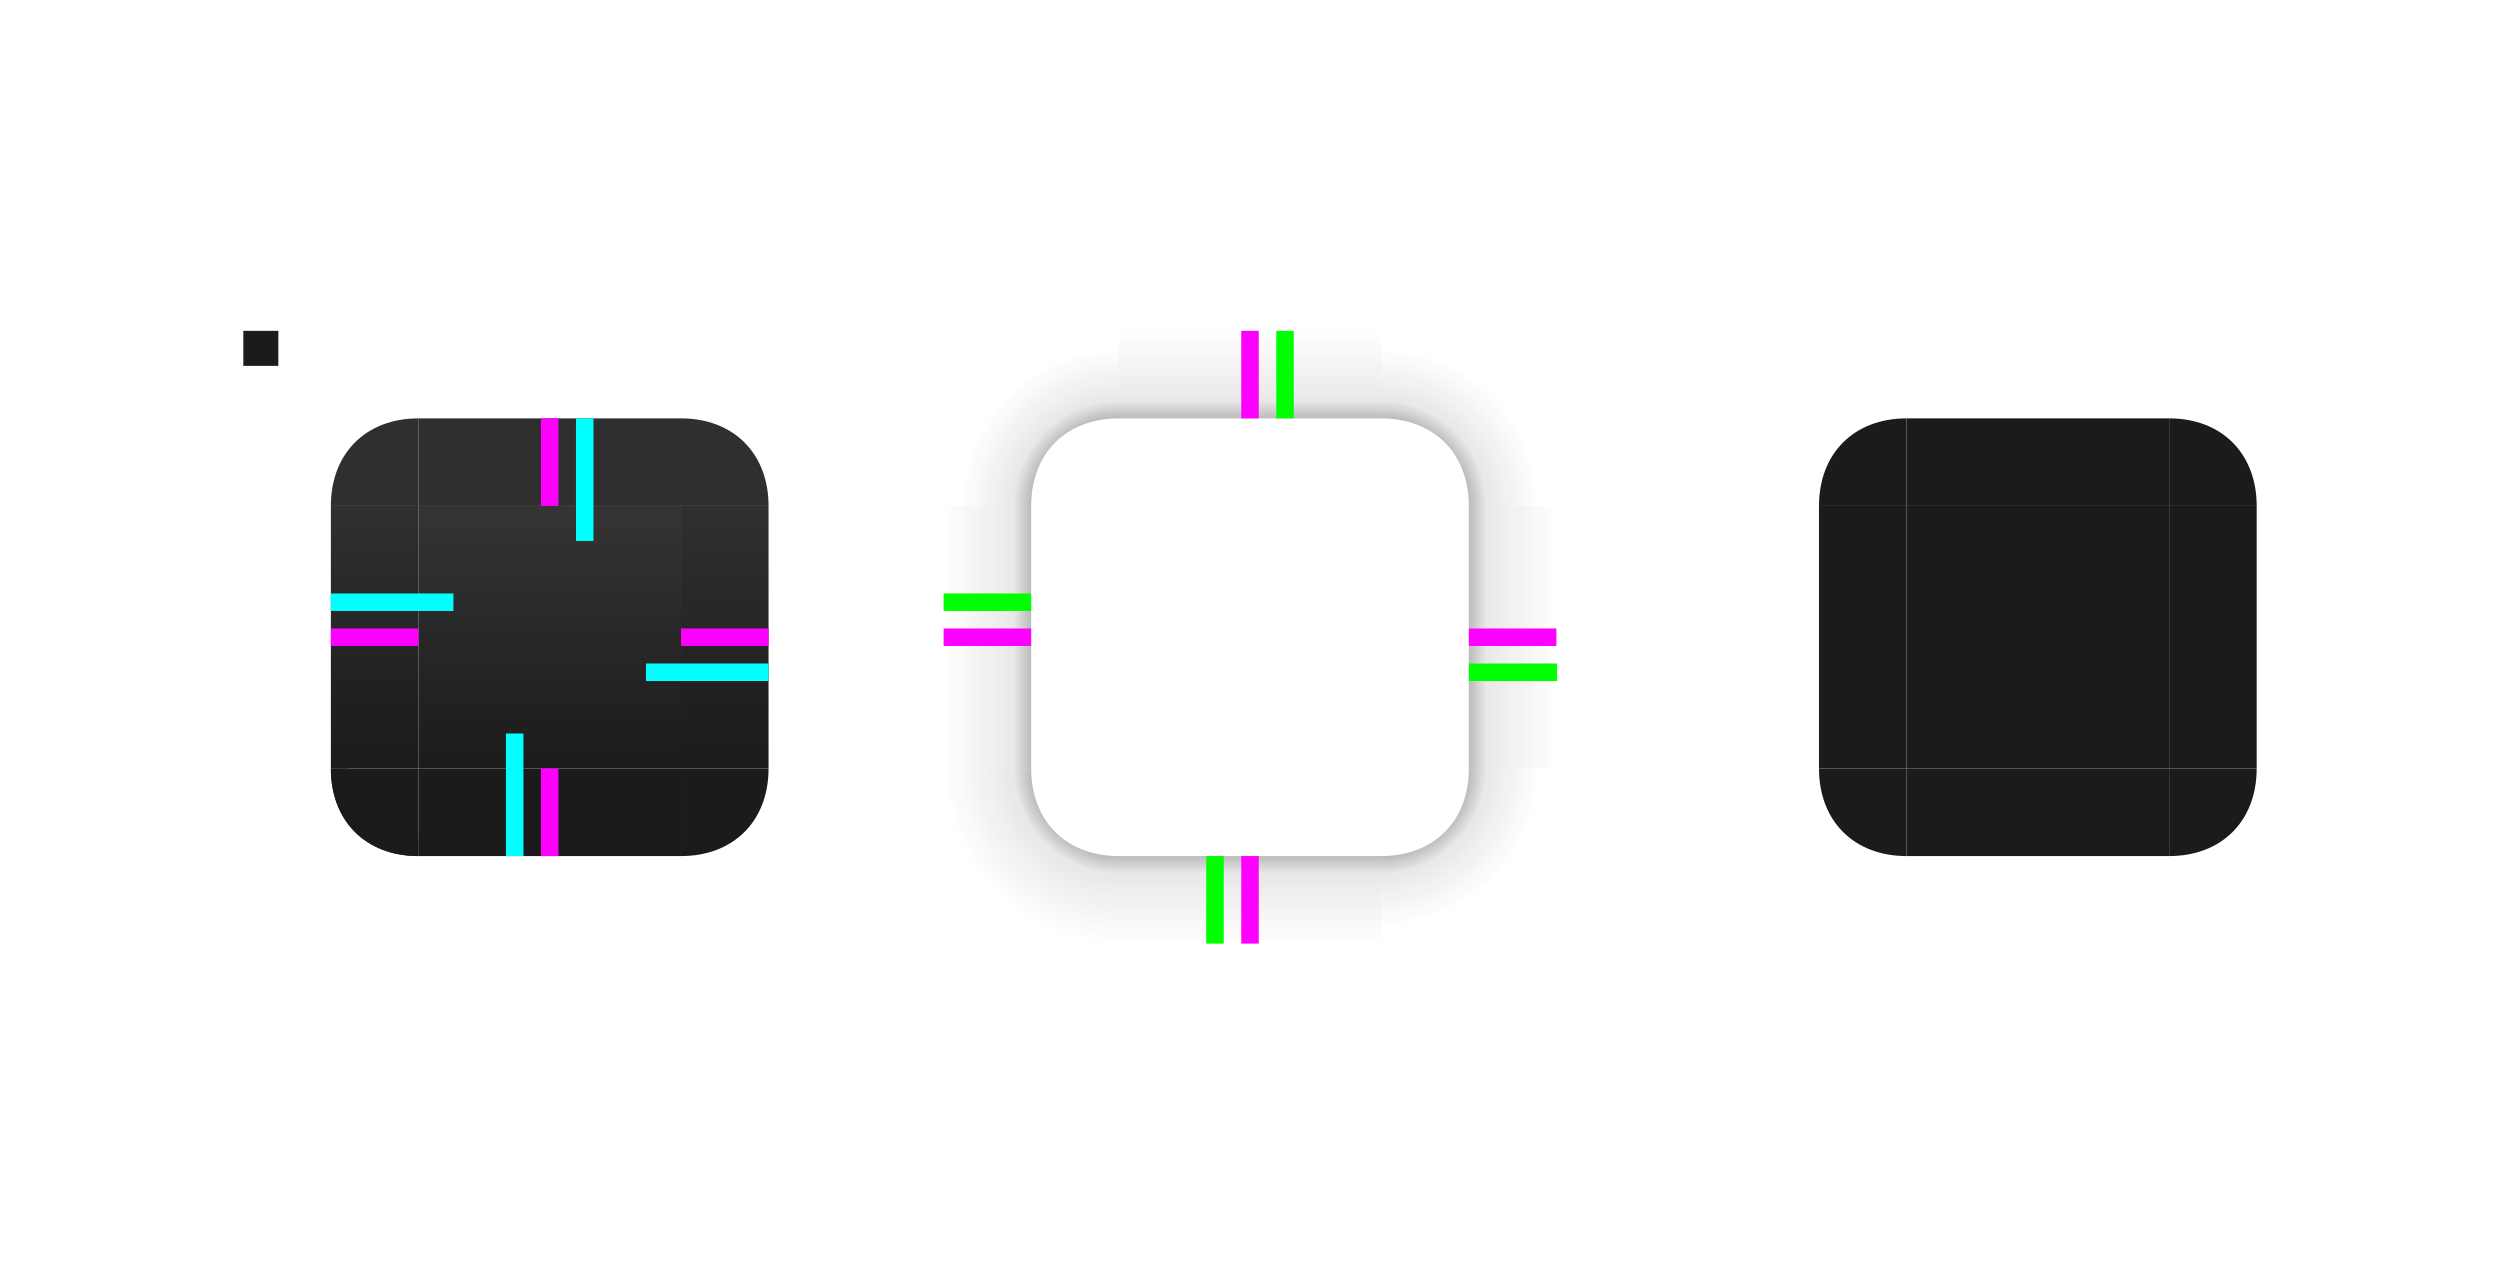
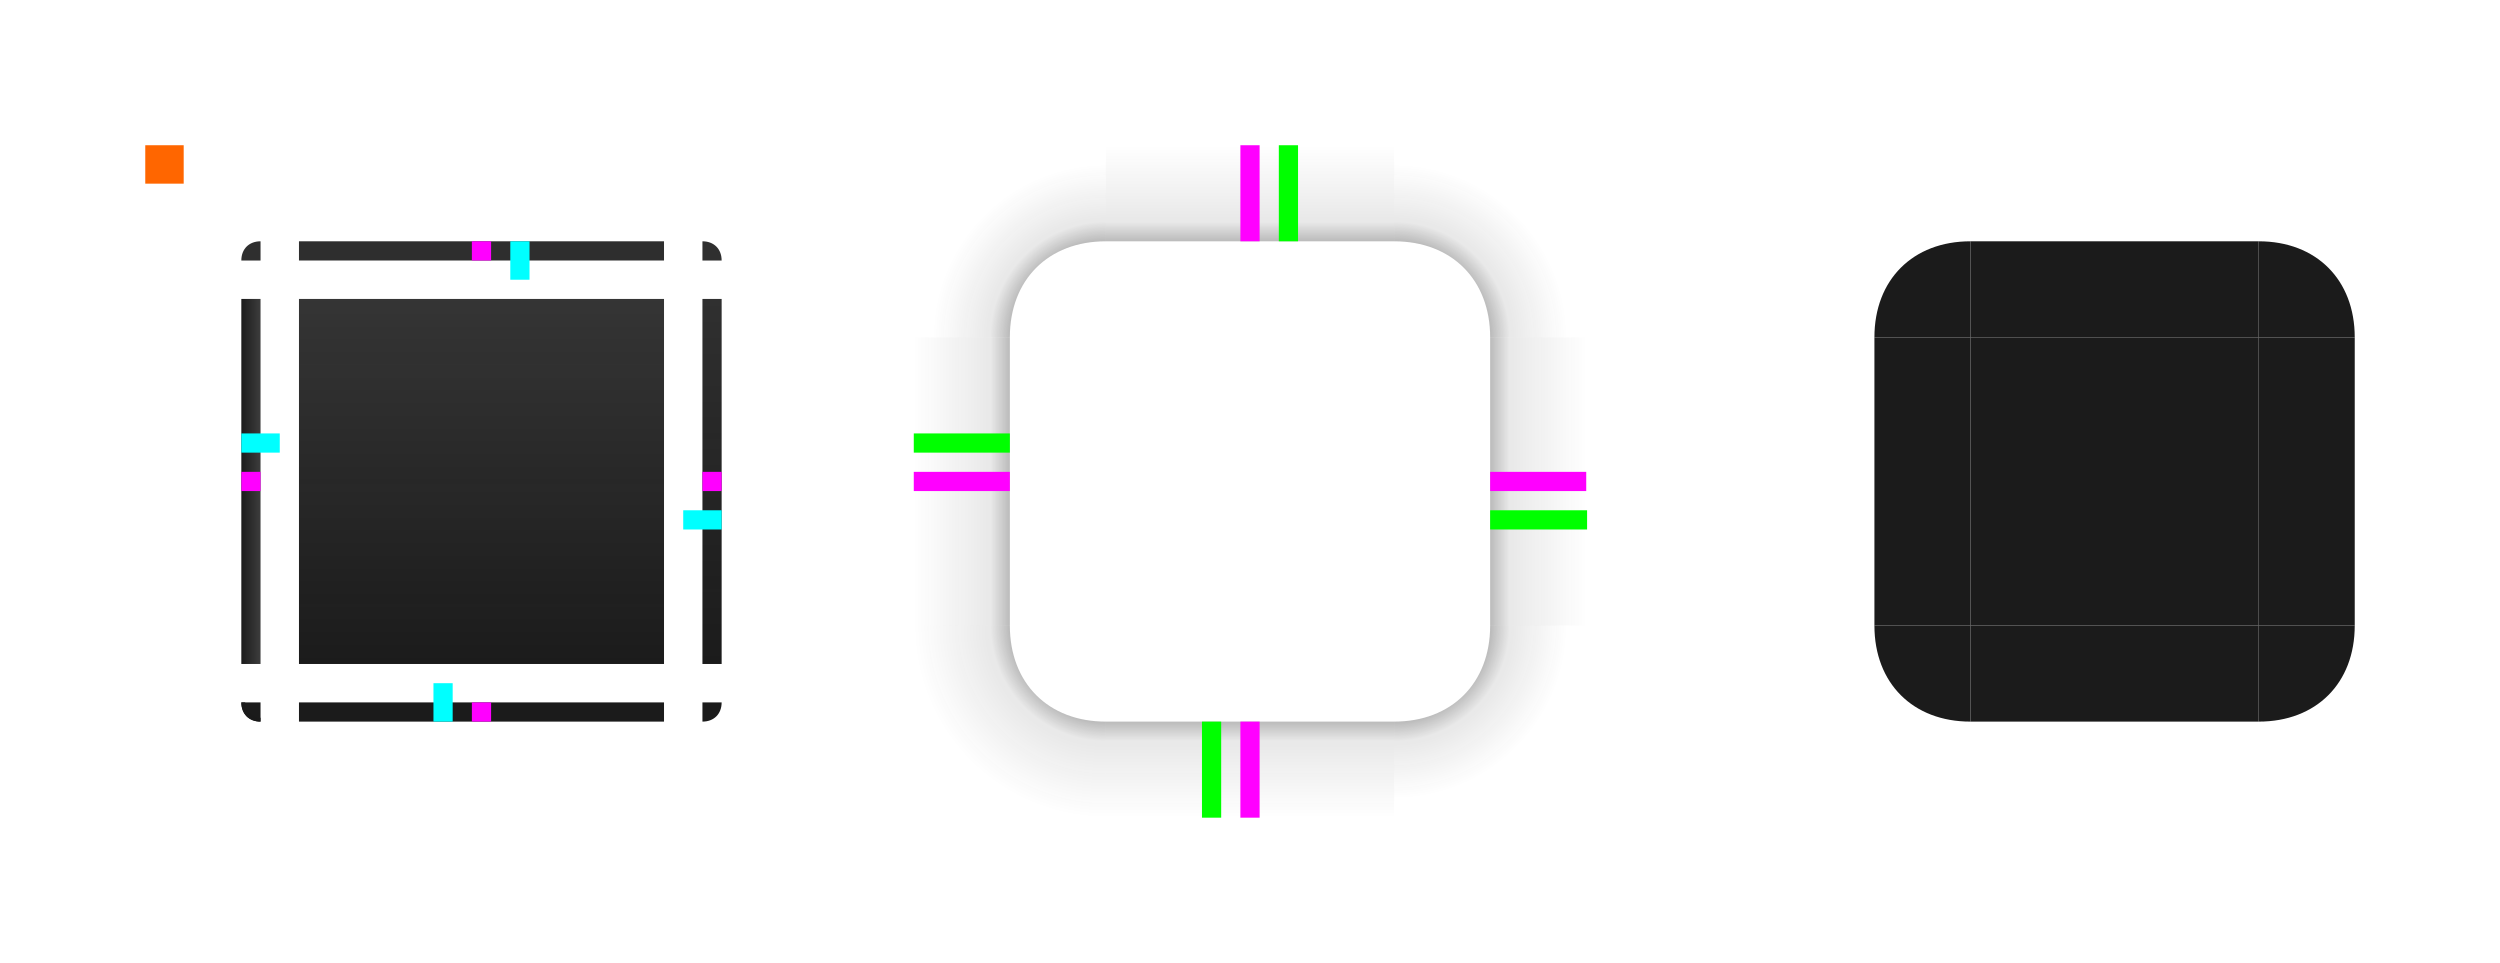
- <svg xmlns="http://www.w3.org/2000/svg" xmlns:xlink="http://www.w3.org/1999/xlink" width="37.781mm" height="19.26mm" viewBox="0 0 142.795 72.795" version="1.1" id="svg4399">
+ <svg xmlns="http://www.w3.org/2000/svg" xmlns:xlink="http://www.w3.org/1999/xlink" width="34.427mm" height="13.26mm" viewBox="0 0 130.118 50.118" version="1.1" id="svg4399">
  <defs id="defs4393">
    <linearGradient id="linearGradient5443">
      <stop style="stop-color:#1b1b1b;stop-opacity:1;" offset="0" id="stop5439" />
      <stop style="stop-color:#1b1b1b;stop-opacity:0.85" offset="1" id="stop5441" />
    </linearGradient>
-     <linearGradient id="linearGradient5435">
-       <stop style="stop-color:#1b1b1b;stop-opacity:1;" offset="0" id="stop5431" />
-       <stop style="stop-color:#1b1b1b;stop-opacity:0.85" offset="1" id="stop5433" />
-     </linearGradient>
    <linearGradient id="linearGradient5427">
      <stop style="stop-color:#1b1b1b;stop-opacity:1;" offset="0" id="stop5423" />
      <stop style="stop-color:#1b1b1b;stop-opacity:0.85" offset="1" id="stop5425" />
    </linearGradient>
-     <linearGradient xlink:href="#linearGradient5427" id="linearGradient5429" x1="233" y1="610" x2="233" y2="590" gradientUnits="userSpaceOnUse" />
-     <linearGradient xlink:href="#linearGradient5435" id="linearGradient5437" x1="223" y1="610" x2="223" y2="585" gradientUnits="userSpaceOnUse" />
-     <linearGradient xlink:href="#linearGradient5443" id="linearGradient5445" x1="242" y1="610" x2="242" y2="585" gradientUnits="userSpaceOnUse" />
+     <linearGradient xlink:href="#linearGradient5427" id="linearGradient5429" x1="233" y1="610" x2="233" y2="590" gradientUnits="userSpaceOnUse" gradientTransform="matrix(1.266667,0,0,1.266667,-62.00008,-160.6668)" />
+     <linearGradient xlink:href="#linearGradient5443" id="linearGradient5445" x1="242" y1="610" x2="242" y2="585" gradientUnits="userSpaceOnUse" gradientTransform="matrix(0.50002,0,0,1,122.4951,0)" />
    <linearGradient id="linearGradient5347-5">
      <stop style="stop-color:#1a1a1a;stop-opacity:0" offset="0" id="stop5343-6" />
      <stop style="stop-color:#1a1a1a;stop-opacity:0.098;" offset="0.8" id="stop966" />
      <stop style="stop-color:#1b1b1b;stop-opacity:0.3" offset="1" id="stop5345-2" />
    </linearGradient>
    <linearGradient xlink:href="#linearGradient5347-5" id="linearGradient1006" x1="255" y1="602.5" x2="260" y2="602.5" gradientUnits="userSpaceOnUse" gradientTransform="translate(329.9999,-874.9999)" />
    <linearGradient xlink:href="#linearGradient5353" id="linearGradient5255" x1="255" y1="602.5" x2="260" y2="602.5" gradientUnits="userSpaceOnUse" gradientTransform="translate(-8e-5,-1.3e-4)" />
    <linearGradient id="linearGradient5353">
      <stop style="stop-color:#1a1a1a;stop-opacity:0" offset="0" id="stop5349" />
      <stop style="stop-color:#1a1a1a;stop-opacity:0.098;" offset="0.8" id="stop968" />
      <stop style="stop-color:#1b1b1b;stop-opacity:0.3" offset="1" id="stop5351" />
    </linearGradient>
    <linearGradient xlink:href="#linearGradient5347-5" id="linearGradient5255-5" x1="255" y1="603" x2="260" y2="603" gradientUnits="userSpaceOnUse" gradientTransform="translate(-544.9999,-1205)" />
    <linearGradient xlink:href="#linearGradient5251" id="linearGradient5255-7" x1="255" y1="602.5" x2="260" y2="602.5" gradientUnits="userSpaceOnUse" gradientTransform="translate(-874.9999,-330.0001)" />
    <linearGradient id="linearGradient5251">
      <stop style="stop-color:#1a1a1a;stop-opacity:0" offset="0" id="stop5247" />
      <stop style="stop-color:#1a1a1a;stop-opacity:0.1" offset="0.8" id="stop952" />
      <stop style="stop-color:#1b1b1a;stop-opacity:0.3" offset="1" id="stop5249" />
    </linearGradient>
    <radialGradient xlink:href="#linearGradient976" id="radialGradient5327" cx="265" cy="610" fx="265" fy="610" r="5" gradientUnits="userSpaceOnUse" gradientTransform="matrix(-2,0,0,-2,794.9999,1830)" />
    <linearGradient id="linearGradient976">
      <stop style="stop-color:#1b1b1b;stop-opacity:1" offset="0" id="stop970" />
      <stop style="stop-color:#1a1a1a;stop-opacity:0.3" offset="0.5" id="stop991" />
      <stop style="stop-color:#1a1a1a;stop-opacity:0.1" offset="0.6" id="stop1383" />
      <stop style="stop-color:#1a1a1a;stop-opacity:0" offset="1" id="stop974" />
    </linearGradient>
    <radialGradient xlink:href="#linearGradient960" id="radialGradient5327-1" cx="265" cy="610" fx="265" fy="610" r="5" gradientUnits="userSpaceOnUse" gradientTransform="matrix(0,2,-2,0,1500,79.99987)" />
    <linearGradient id="linearGradient960">
      <stop style="stop-color:#1b1b1b;stop-opacity:1" offset="0" id="stop954" />
      <stop style="stop-color:#1a1a1a;stop-opacity:0.3" offset="0.5" id="stop964" />
      <stop style="stop-color:#1a1a1a;stop-opacity:0.1" offset="0.6" id="stop956" />
      <stop style="stop-color:#1a1a1a;stop-opacity:0" offset="0.9" id="stop962" />
      <stop style="stop-color:#1a1a1a;stop-opacity:0" offset="1" id="stop958" />
    </linearGradient>
    <radialGradient xlink:href="#linearGradient960" id="radialGradient5327-6" cx="265" cy="610" fx="265" fy="610" r="5" gradientUnits="userSpaceOnUse" gradientTransform="matrix(2,0,0,2,-250.0001,-625.0001)" />
    <radialGradient xlink:href="#linearGradient5325" id="radialGradient5327-0" cx="265" cy="610" fx="265" fy="610" r="5" gradientUnits="userSpaceOnUse" gradientTransform="matrix(0,-2,2,0,-955.0001,1125)" />
    <linearGradient id="linearGradient5325">
      <stop style="stop-color:#1b1b1b;stop-opacity:1" offset="0" id="stop5321" />
      <stop style="stop-color:#1a1a1a;stop-opacity:0.3" offset="0.5" id="stop996" />
      <stop style="stop-color:#1a1a1a;stop-opacity:0.1" offset="0.6" id="stop994" />
      <stop style="stop-color:#1a1a1a;stop-opacity:0" offset="0.9" id="stop5355" />
      <stop style="stop-color:#1a1a1a;stop-opacity:0" offset="1" id="stop5323" />
    </linearGradient>
+     <linearGradient xlink:href="#linearGradient5443" id="linearGradient4338" x1="220" y1="602.5" x2="225" y2="602.5" gradientUnits="userSpaceOnUse" />
  </defs>
-   <g id="layer1" transform="translate(-201.1024,-566.1024)">
+   <g id="layer1" transform="translate(-207.4409,-577.4408)">
    <g id="mask-bottomleft" transform="translate(84.99992)">
      <path style="fill:#1b1b1b;fill-opacity:1;stroke:none;stroke-width:1px;stroke-linecap:butt;stroke-linejoin:miter;stroke-opacity:1" d="m 220,610 c 0,3 2,5 5,5 v -5 z" id="path5002-7-5" />
    </g>
-     <rect style="fill:url(#linearGradient5429);fill-opacity:1;stroke-opacity:0" id="center" width="15" height="15" x="225" y="595" />
-     <g id="left">
-       <rect style="fill:url(#linearGradient5437);fill-opacity:1;stroke-opacity:0" id="rect4988" width="5" height="15" x="220" y="595" />
+     <rect style="fill:url(#linearGradient5429);fill-opacity:1;stroke-width:1.267;stroke-opacity:0" id="center" width="19" height="19" x="223" y="593" />
+     <g id="left" transform="matrix(0.199984,0,0,1.266668,176.0035,-160.6676)" style="fill:#ff0000">
+       <rect style="fill:url(#linearGradient4338);fill-opacity:1;stroke:none;stroke-opacity:1" id="rect4988" width="5" height="15" x="220" y="595" />
    </g>
-     <g id="right">
-       <rect style="fill:url(#linearGradient5445);fill-opacity:1;stroke-opacity:0" id="rect4984" width="5" height="15" x="240" y="595" />
+     <g id="right" transform="matrix(0.400016,0,0,1.266667,146.9961,-160.6668)">
+       <rect style="fill:url(#linearGradient5445);fill-opacity:1;stroke-width:0.707;stroke-opacity:0" id="rect4984" width="2.5" height="15" x="242.5" y="595" />
    </g>
-     <g id="top">
-       <rect style="fill:#1b1b1b;fill-opacity:0.91;stroke-opacity:0" id="rect4986" width="15" height="5" x="225" y="590" />
+     <g id="top" transform="matrix(1.266666,0,0,0.199974,-61.99996,472.0153)" style="fill:#1a1a1a;fill-opacity:0.91">
+       <rect style="fill:#1a1a1a;fill-opacity:0.91;stroke-opacity:0" id="rect4986" width="15" height="5" x="225" y="590" />
    </g>
-     <g id="bottom">
+     <g id="bottom" transform="matrix(1.266667,0,0,0.200026,-62.00008,491.984)">
      <rect style="fill:#1b1b1b;fill-opacity:1;stroke-opacity:0" id="rect4990" width="15" height="5" x="225" y="610" />
    </g>
-     <path style="fill:#1b1b1b;fill-opacity:0.91;stroke:none;stroke-width:1px;stroke-linecap:butt;stroke-linejoin:miter;stroke-opacity:1" d="m 225,590 c -3,0 -5,2 -5,5 h 5 z" id="topleft" />
-     <g id="topright">
+     <path style="fill:#1b1b1b;fill-opacity:0.91;stroke:none;stroke-width:0.2px;stroke-linecap:butt;stroke-linejoin:miter;stroke-opacity:1" d="M 221,590 C 220.4,590 220,590.4 220,591 h 1 z" id="topleft" />
+     <g id="topright" transform="matrix(0.200016,0,0,0.199974,195.9961,472.0153)">
      <path style="fill:#1b1b1b;fill-opacity:0.91;stroke:none;stroke-width:1px;stroke-linecap:butt;stroke-linejoin:miter;stroke-opacity:1" d="m 245,595 c 0,-3 -2,-5 -5,-5 v 5 z" id="path5002-4" />
    </g>
-     <g id="bottomright">
+     <g id="bottomright" transform="matrix(0.200016,0,0,0.200026,195.9961,491.984)">
      <path style="fill:#1b1b1b;fill-opacity:1;stroke:none;stroke-width:1px;stroke-linecap:butt;stroke-linejoin:miter;stroke-opacity:1" d="m 240,615 c 3,0 5,-2 5,-5 h -5 z" id="path5002-44" />
    </g>
-     <g id="bottomleft">
+     <g id="bottomleft" transform="matrix(0.199984,0,0,0.200026,176.0035,491.984)">
      <path style="fill:#1b1b1b;fill-opacity:1;stroke:none;stroke-width:1px;stroke-linecap:butt;stroke-linejoin:miter;stroke-opacity:1" d="m 220,610 c 0,3 2,5 5,5 v -5 z" id="path5002-7" />
      <path style="fill:#1a1a1a;stroke:none;stroke-width:1px;stroke-linecap:butt;stroke-linejoin:miter;stroke-opacity:1" d="m 225,615 c -3,0 -5,-2 -5,-5 h 1 c 0,2 2,4 4,4 z" id="path5033-1" />
    </g>
-     <rect style="fill:#ff00ff;fill-opacity:1;stroke:none;stroke-opacity:0" id="hint-top-margin" width="1" height="5" x="232" y="590" />
-     <rect style="fill:#ff00ff;fill-opacity:1;stroke:none;stroke-opacity:0" id="hint-right-margin" width="5" height="1" x="240" y="602" />
-     <rect style="fill:#ff00ff;fill-opacity:1;stroke:none;stroke-opacity:0" id="hint-left-margin" width="5" height="1" x="220" y="602" />
-     <rect style="fill:#ff00ff;fill-opacity:1;stroke:none;stroke-opacity:0" id="hint-bottom-margin" width="1" height="5" x="232" y="610" />
-     <rect style="opacity:1;fill:#1b1b1b;fill-opacity:1;stroke:none;stroke-opacity:0" id="hint-stretch-borders" width="2" height="2" x="215" y="585" />
-     <rect style="fill:#00ffff;fill-opacity:1;stroke:none;stroke-width:1.183;stroke-opacity:0" id="thick-hint-left-margin" width="7" height="1" x="220" y="600" />
-     <rect style="fill:#00ffff;fill-opacity:1;stroke:none;stroke-width:1.183;stroke-opacity:0" id="thick-hint-top-margin" width="1" height="7" x="234" y="590" />
-     <rect style="fill:#00ffff;fill-opacity:1;stroke:none;stroke-width:1.183;stroke-opacity:0" id="thick-hint-right-margin" width="7" height="1" x="238" y="604" />
-     <rect style="fill:#00ffff;fill-opacity:1;stroke:none;stroke-width:1.183;stroke-opacity:0" id="thick-hint-bottom-margin" width="1" height="7" x="230" y="608" />
+     <rect style="fill:#ff00ff;fill-opacity:1;stroke:none;stroke-width:0.447;stroke-opacity:0" id="hint-top-margin" width="1" height="1" x="232" y="590" />
+     <rect style="fill:#ff00ff;fill-opacity:1;stroke:none;stroke-width:0.447;stroke-opacity:0" id="hint-right-margin" width="1" height="1" x="244" y="602" />
+     <rect style="fill:#ff00ff;fill-opacity:1;stroke:none;stroke-width:0.447;stroke-opacity:0" id="hint-left-margin" width="1" height="1" x="220" y="602" />
+     <rect style="fill:#ff00ff;fill-opacity:1;stroke:none;stroke-width:0.447;stroke-opacity:0" id="hint-bottom-margin" width="1" height="1" x="232" y="614" />
+     <rect style="opacity:1;fill:#ff6600;fill-opacity:1;stroke:none;stroke-opacity:0" id="hint-stretch-borders" width="2" height="2" x="215" y="585" />
+     <rect style="fill:#00ffff;fill-opacity:1;stroke:none;stroke-width:0.632;stroke-opacity:0" id="thick-hint-left-margin" width="2" height="1" x="220" y="600" />
+     <rect style="fill:#00ffff;fill-opacity:1;stroke:none;stroke-width:0.632;stroke-opacity:0" id="thick-hint-top-margin" width="1" height="2" x="234" y="590" />
+     <rect style="fill:#00ffff;fill-opacity:1;stroke:none;stroke-width:0.632;stroke-opacity:0" id="thick-hint-right-margin" width="2" height="1" x="243" y="604" />
+     <rect style="fill:#00ffff;fill-opacity:1;stroke:none;stroke-width:0.632;stroke-opacity:0" id="thick-hint-bottom-margin" width="1" height="2" x="230" y="613" />
    <rect style="fill:#1b1b1b;fill-opacity:1;stroke-opacity:0" id="mask-center" width="15" height="15" x="310" y="595" />
    <g id="mask-left" transform="translate(84.99992)">
      <rect style="fill:#1b1b1b;fill-opacity:1;stroke-opacity:0" id="rect4988-9" width="5" height="15" x="220" y="595" />
    </g>
    <g id="mask-right" transform="translate(84.99992)">
      <rect style="fill:#1b1b1b;fill-opacity:1;stroke-opacity:0" id="rect4984-7" width="5" height="15" x="240" y="595" />
    </g>
    <g id="mask-top" transform="translate(84.99992)">
      <rect style="fill:#1b1b1b;fill-opacity:1;stroke-opacity:0" id="rect4986-3" width="15" height="5" x="225" y="590" />
    </g>
    <g id="mask-bottom" transform="translate(84.99992)">
      <rect style="fill:#1b1b1b;fill-opacity:1;stroke-opacity:0" id="rect4990-6" width="15" height="5" x="225" y="610" />
    </g>
    <g id="mask-topleft" transform="translate(84.99992)">
      <path style="fill:#1b1b1b;fill-opacity:1;stroke:none;stroke-width:1px;stroke-linecap:butt;stroke-linejoin:miter;stroke-opacity:1" d="m 225,590 c -3,0 -5,2 -5,5 h 5 z" id="path5002-1" />
    </g>
    <g id="mask-topright" transform="translate(84.99992)">
      <path style="fill:#1b1b1b;fill-opacity:1;stroke:none;stroke-width:1px;stroke-linecap:butt;stroke-linejoin:miter;stroke-opacity:1" d="m 245,595 c 0,-3 -2,-5 -5,-5 v 5 z" id="path5002-4-9" />
    </g>
    <g id="mask-bottomright" transform="translate(84.99992)">
      <path style="fill:#1b1b1b;fill-opacity:1;stroke:none;stroke-width:1px;stroke-linecap:butt;stroke-linejoin:miter;stroke-opacity:1" d="m 240,615 c 3,0 5,-2 5,-5 h -5 z" id="path5002-44-2" />
    </g>
    <rect style="fill:url(#linearGradient5255);fill-opacity:1;stroke:none;stroke-opacity:0" id="shadow-left" width="5" height="15" x="255" y="595" />
    <rect style="fill:url(#linearGradient5255-5);fill-opacity:1;stroke:none;stroke-opacity:0" id="shadow-right" width="5" height="15" x="-290" y="-610" transform="scale(-1)" />
    <rect style="fill:url(#linearGradient1006);fill-opacity:1;stroke:none;stroke-opacity:0" id="shadow-top" width="5" height="15" x="585" y="-280" transform="rotate(90)" />
    <rect style="fill:url(#linearGradient5255-7);fill-opacity:1;stroke:none;stroke-opacity:0" id="shadow-bottom" width="5" height="15" x="-620" y="265" transform="rotate(-90)" />
    <path style="fill:url(#radialGradient5327);fill-opacity:1;stroke:none;stroke-width:1px;stroke-linecap:butt;stroke-linejoin:miter;stroke-opacity:1" d="m 260,610 h -5 v 10 h 10 v -5 c -3,0 -5,-2 -5,-5 z" id="shadow-bottomleft" />
    <path style="fill:url(#radialGradient5327-1);fill-opacity:1;stroke:none;stroke-width:1px;stroke-linecap:butt;stroke-linejoin:miter;stroke-opacity:1" d="m 280,615 v 5 h 10 v -10 l -5,-1.3e-4 c 0,3 -2,5 -5,5 z" id="shadow-bottomright" />
    <path style="fill:url(#radialGradient5327-6);fill-opacity:1;stroke:none;stroke-width:1px;stroke-linecap:butt;stroke-linejoin:miter;stroke-opacity:1" d="m 285,595 h 5 v -10 h -10 v 5 c 3,0 5,2 5,5 z" id="shadow-topright" />
    <path style="fill:url(#radialGradient5327-0);fill-opacity:1;stroke:none;stroke-width:1px;stroke-linecap:butt;stroke-linejoin:miter;stroke-opacity:1" d="m 265,590 v -5 h -10 v 10 h 5 c 0,-3 2,-5 5,-5 z" id="shadow-topleft" />
    <rect style="opacity:0.206;fill:#ff00ff;fill-opacity:0;stroke:none;stroke-opacity:0" id="rect5411" width="5" height="1" x="255" y="602" />
    <rect style="fill:#ff00ff;fill-opacity:1;stroke:none;stroke-opacity:0" id="shadow-hint-left-margin" width="5" height="1" x="255" y="602" />
    <rect style="fill:#ff00ff;fill-opacity:1;stroke:none;stroke-opacity:0" id="shadow-hint-top-margin" width="1" height="5" x="272" y="585" />
    <rect style="fill:#ff00ff;fill-opacity:1;stroke:none;stroke-opacity:0" id="shadow-hint-right-margin" width="5" height="1" x="285" y="602" />
    <rect style="fill:#ff00ff;fill-opacity:1;stroke:none;stroke-opacity:0" id="shadow-hint-bottom-margin" width="1" height="5" x="272" y="615" />
    <rect style="fill:#00ff00;fill-opacity:1;stroke:none;stroke-width:0.775;stroke-opacity:0" id="shadow-hint-top-inset" width="1" height="5" x="274" y="585" />
    <rect style="fill:#00ff00;fill-opacity:1;stroke:none;stroke-width:0.639;stroke-opacity:0" id="shadow-hint-right-inset" width="5.045" height="1" x="285" y="604" />
-     <rect style="fill:#00ff00;fill-opacity:1;stroke:none;stroke-width:0.775;stroke-opacity:0" id="shadow-hint-bottom-margin-0" width="1" height="5" x="270" y="615" />
+     <rect style="fill:#00ff00;fill-opacity:1;stroke:none;stroke-width:0.775;stroke-opacity:0" id="shadow-hint-bottom-inset" width="1" height="5" x="270" y="615" />
    <rect style="fill:#00ff00;fill-opacity:1;stroke:none;stroke-width:0.632;stroke-opacity:0" id="shadow-hint-left-inset" width="5" height="1" x="255" y="600" />
  </g>
</svg>
